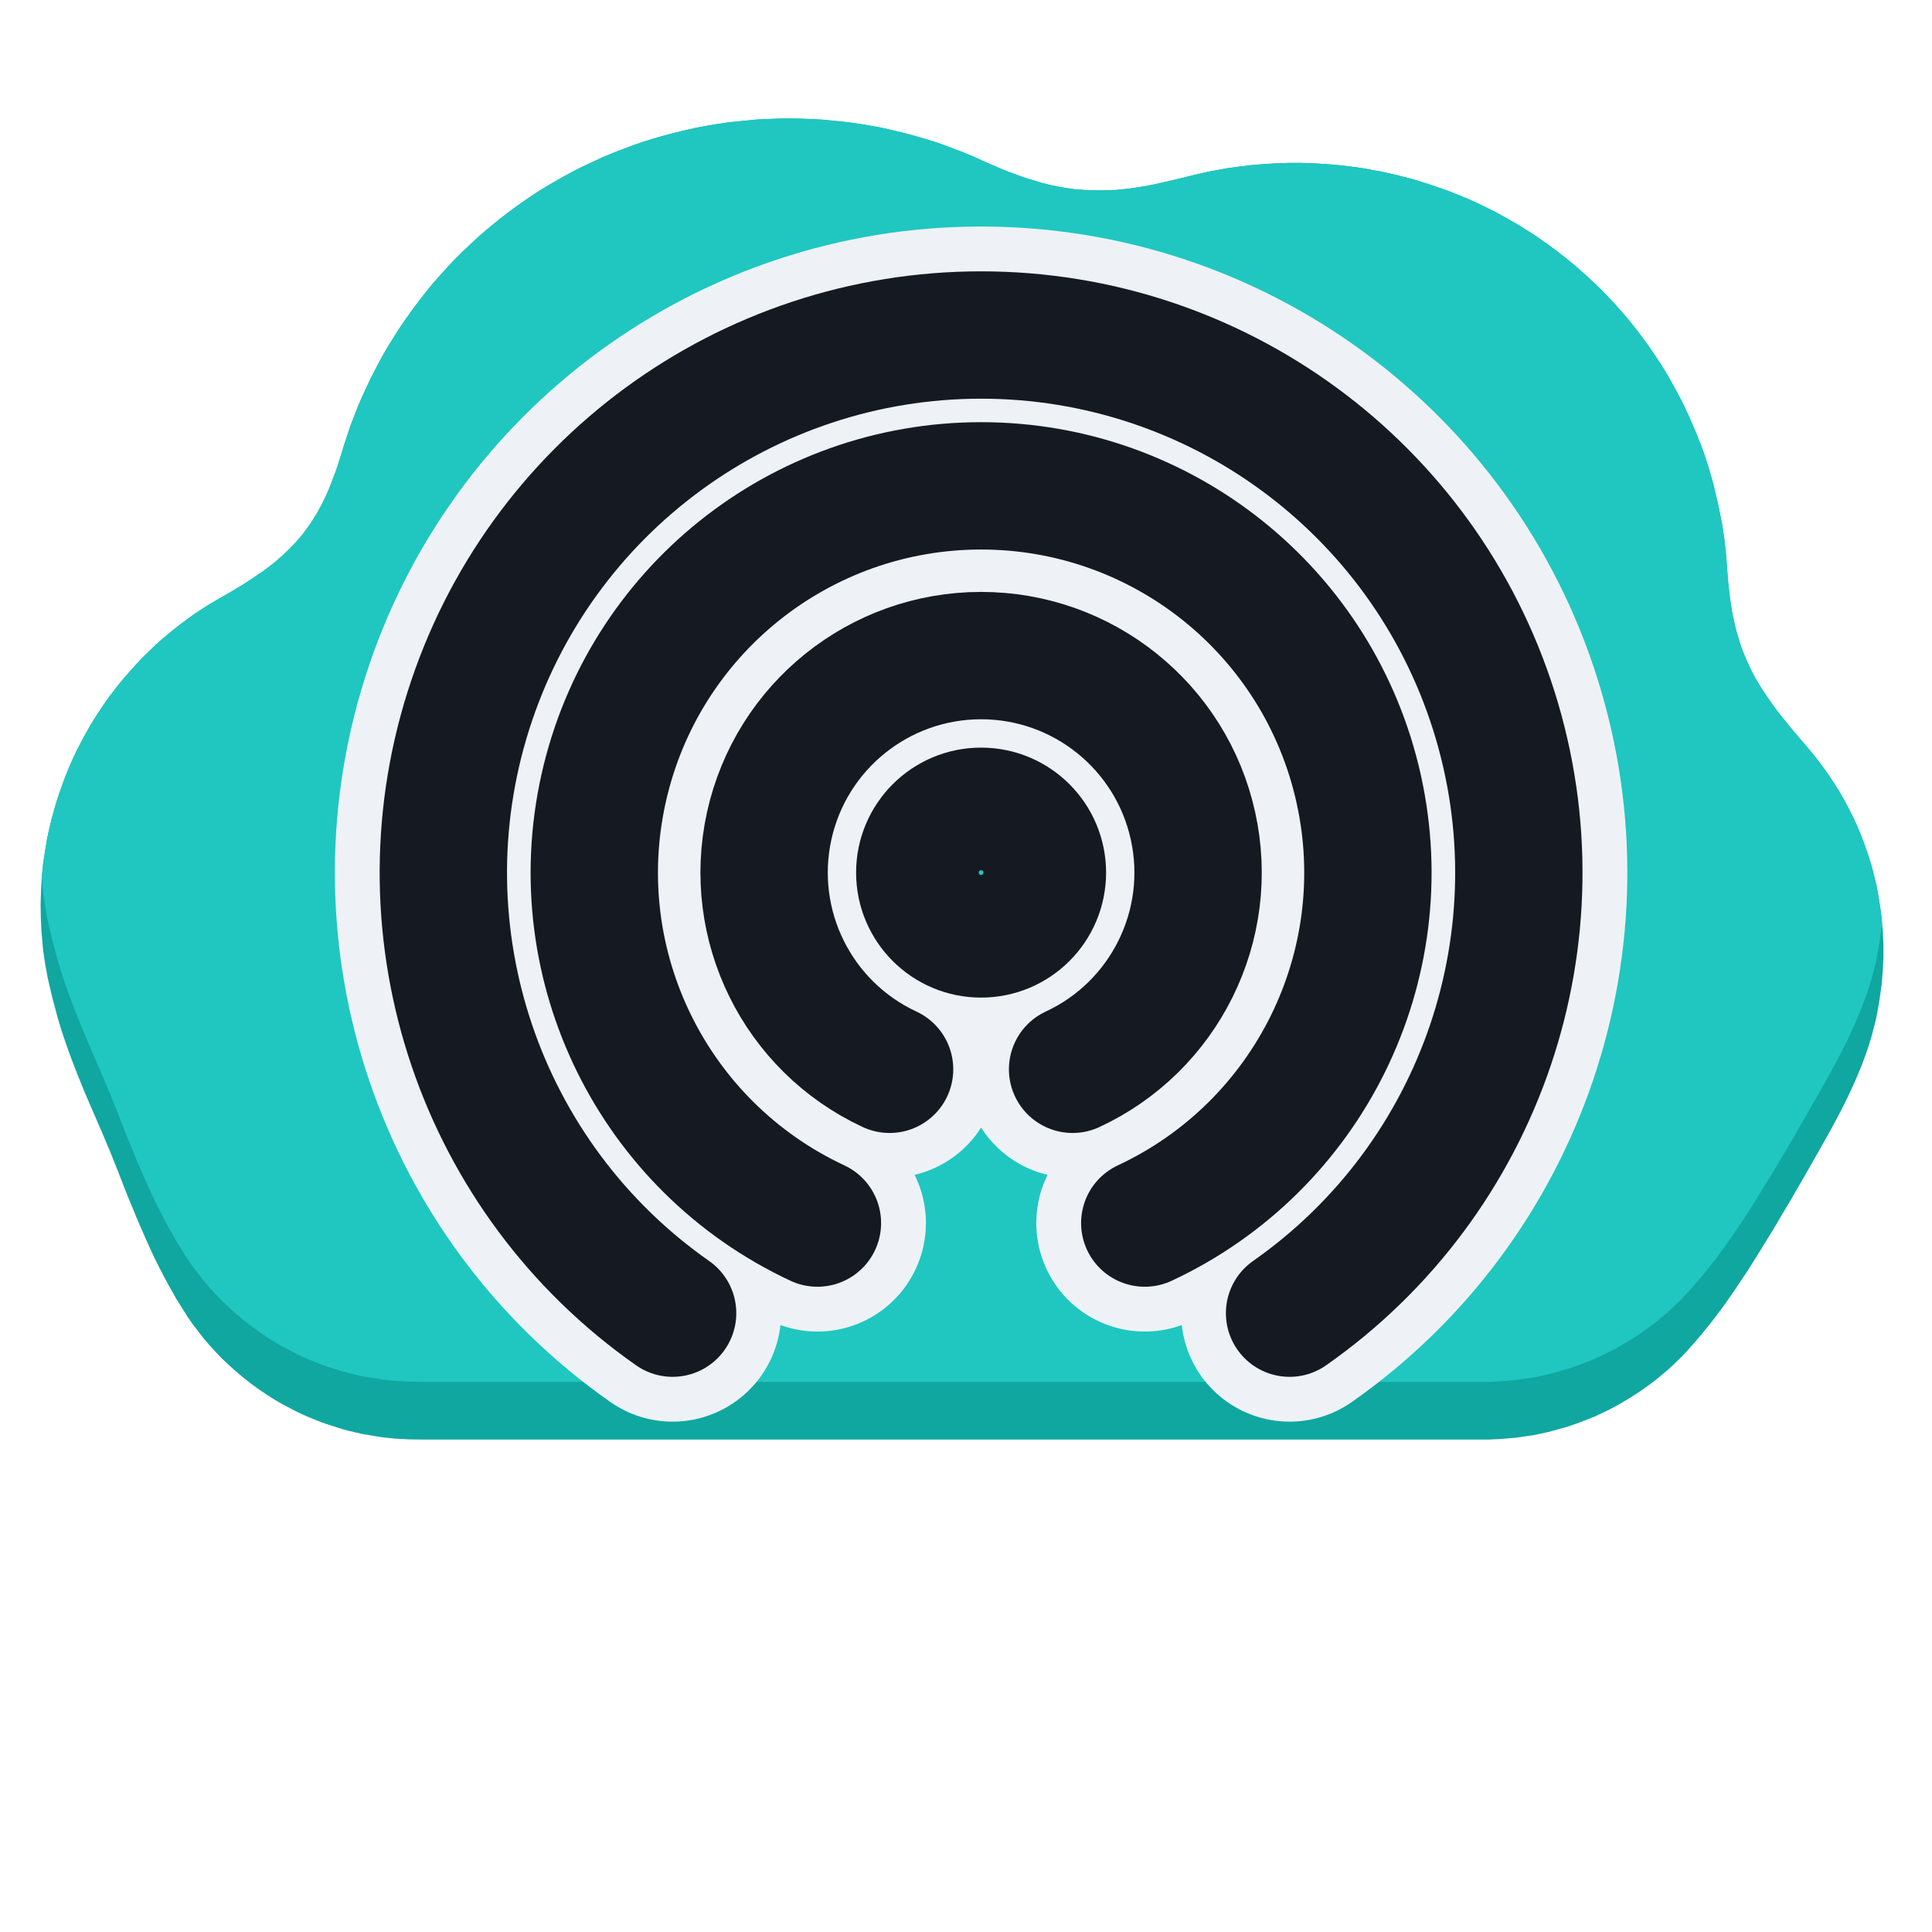
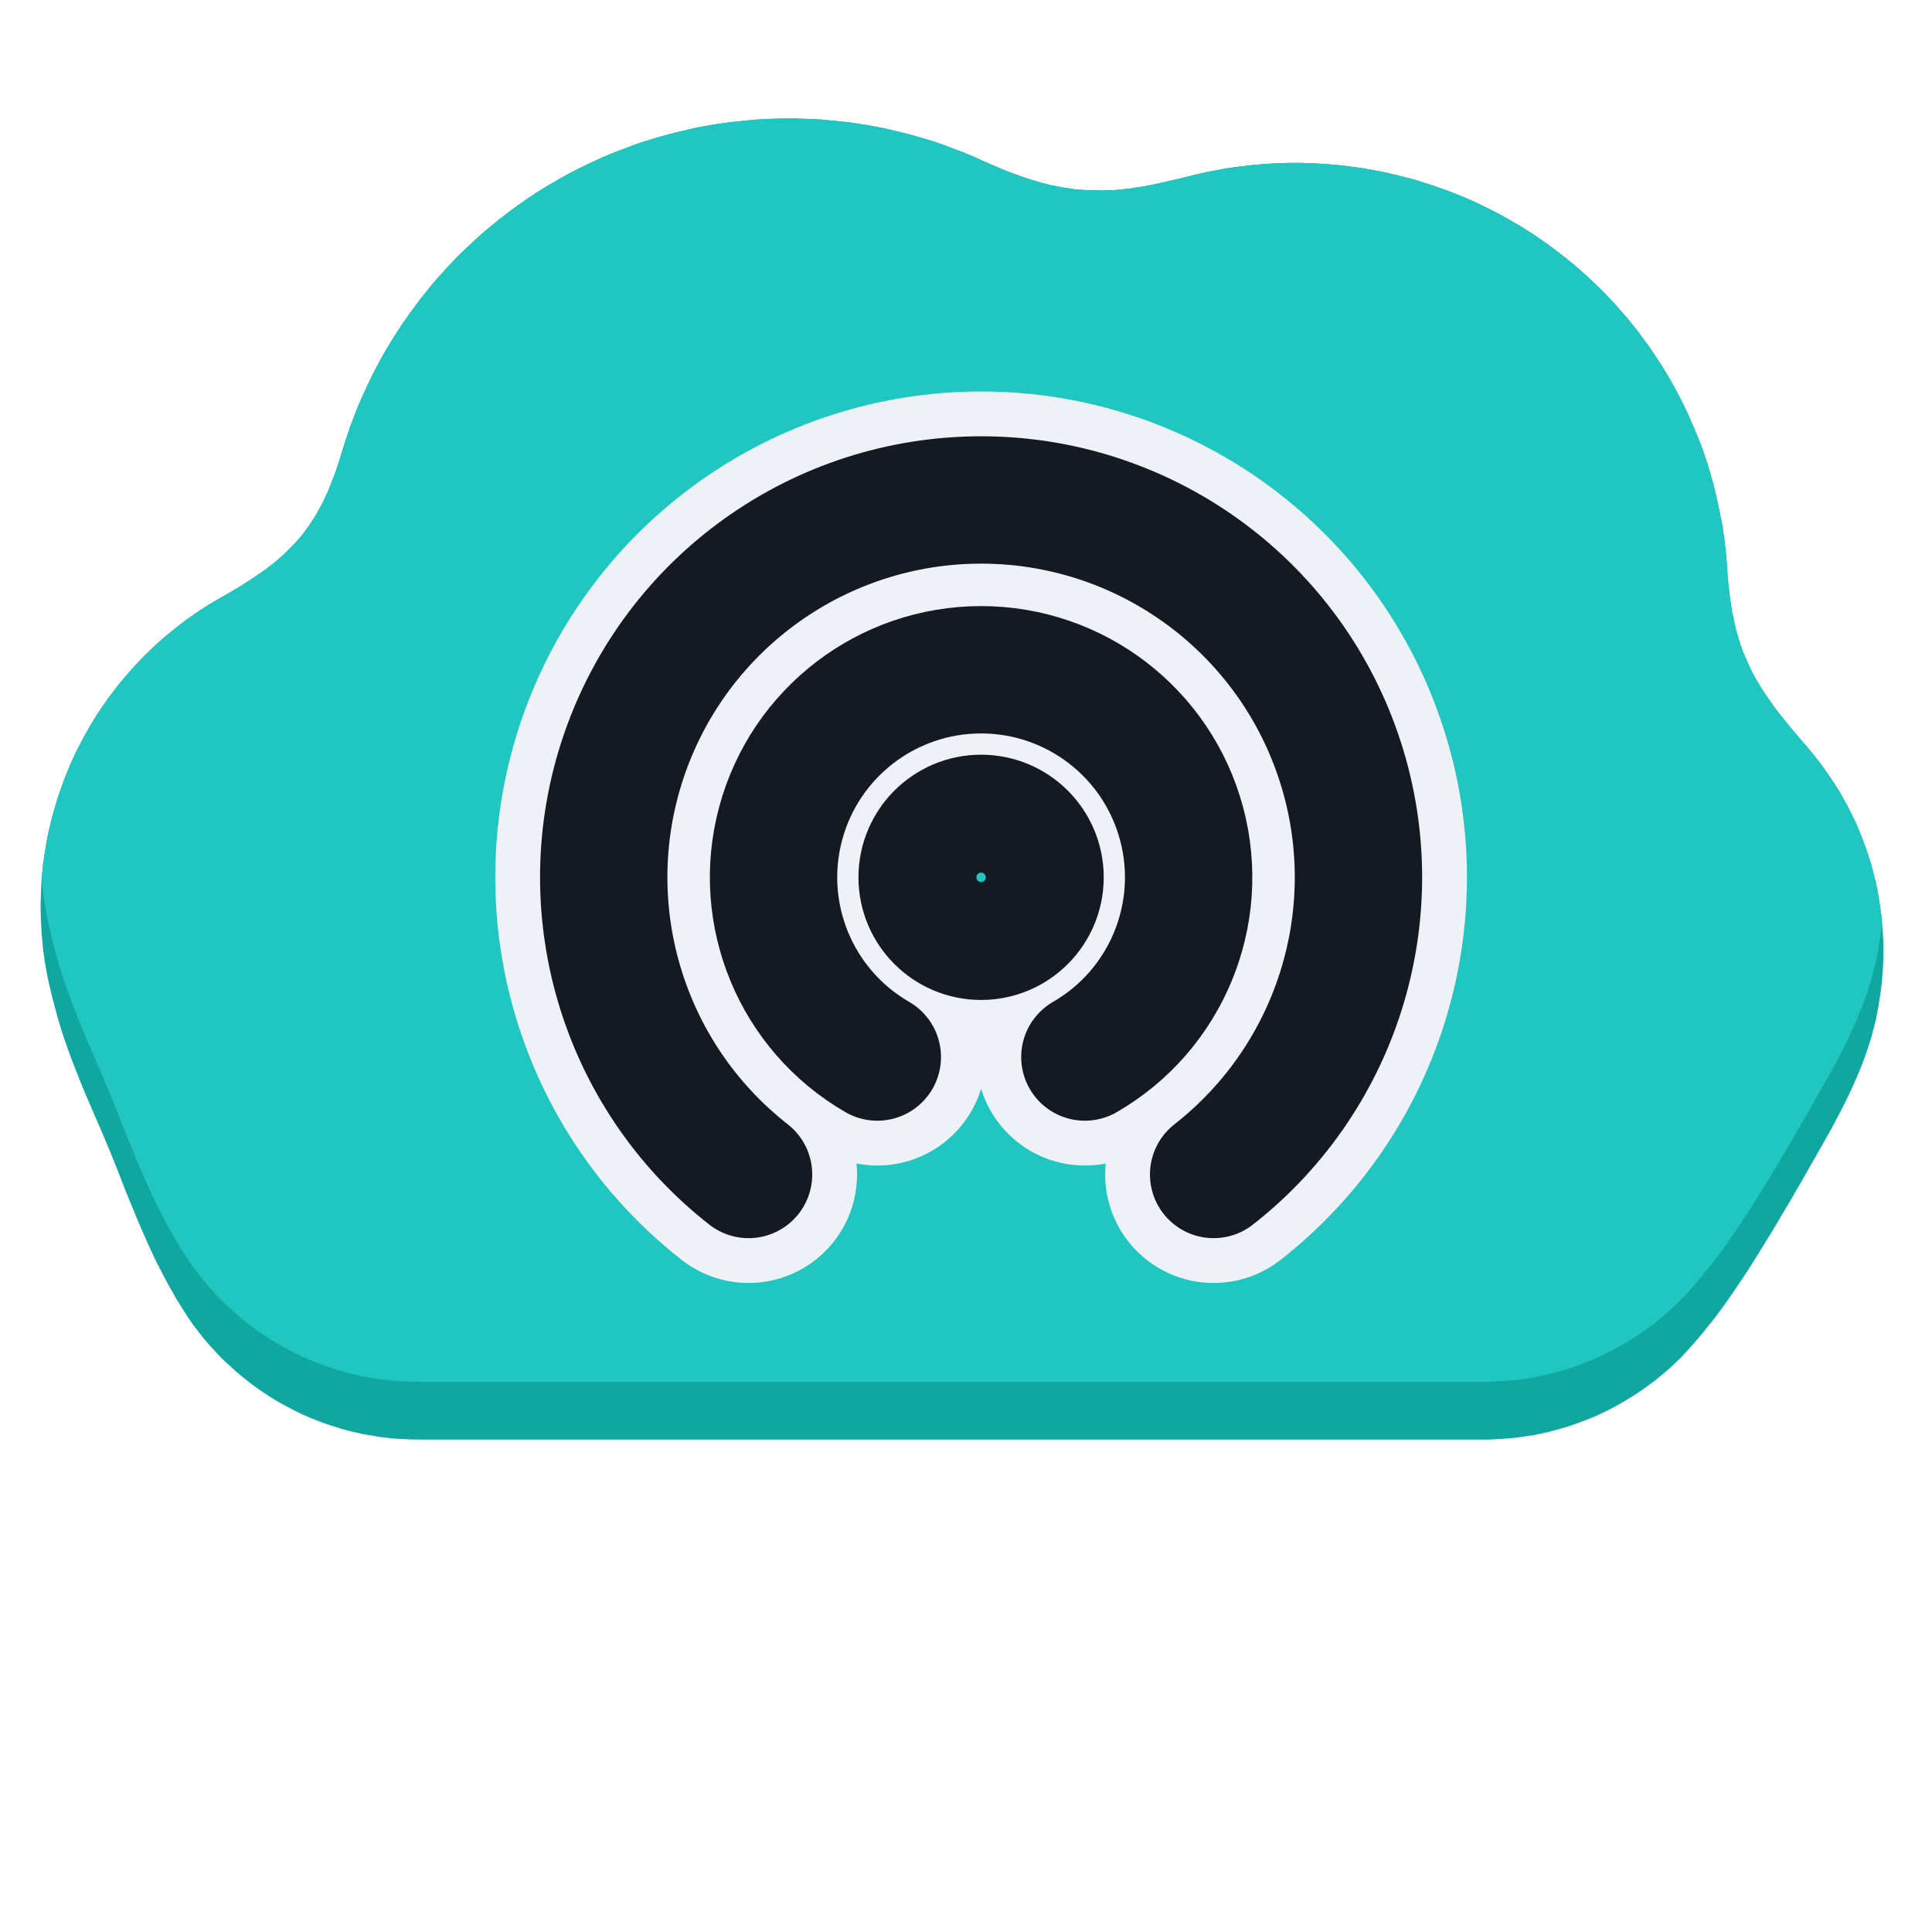
<svg xmlns="http://www.w3.org/2000/svg" viewBox="0 0 1024 1024">
  <g transform="translate(512 512) scale(1.1768) translate(-541.8 -636.7)">
    <defs>
      <clipPath id="cb">
        <path d="M126.0 592.2 L125.5 597.0 L125.2 603.0 L125.0 609.0 L125.1 615.0 L125.4 621.0 L125.9 627.0 L126.2 630.0 L127.1 636.0 L128.2 642.0 L129.0 645.5 L130.3 651.0 L131.9 657.0 L132.7 660.0 L134.5 666.0 L135.5 669.0 L137.6 675.0 L138.7 678.0 L141.0 684.0 L142.2 687.0 L144.0 691.5 L145.9 696.0 L147.2 699.0 L149.8 705.0 L151.1 708.0 L153.0 712.4 L154.9 717.0 L156.2 720.0 L158.6 726.0 L159.8 729.0 L162.0 734.7 L163.3 738.0 L165.0 742.2 L167.0 747.0 L168.2 750.0 L170.8 756.0 L172.1 759.0 L174.0 763.2 L176.2 768.0 L177.7 771.0 L180.0 775.5 L182.4 780.0 L184.1 783.0 L186.0 786.4 L189.0 791.2 L191.4 795.0 L193.5 798.0 L195.8 801.0 L198.1 804.0 L201.0 807.4 L204.0 810.7 L207.0 813.8 L210.0 816.6 L213.0 819.3 L216.2 822.0 L220.0 825.0 L224.2 828.0 L228.0 830.5 L231.0 832.4 L234.0 834.1 L239.5 837.0 L243.0 838.7 L246.0 840.0 L252.0 842.4 L255.0 843.4 L261.0 845.3 L264.0 846.1 L270.0 847.5 L276.0 848.5 L279.2 849.0 L285.0 849.6 L291.0 849.9 L297.0 850.0 L303.0 850.0 L309.0 850.0 L315.0 850.0 L321.0 850.0 L327.0 850.0 L333.0 850.0 L339.0 850.0 L345.0 850.0 L351.0 850.0 L357.0 850.0 L363.0 850.0 L369.0 850.0 L375.0 850.0 L381.0 850.0 L387.0 850.0 L393.0 850.0 L399.0 850.0 L405.0 850.0 L411.0 850.0 L417.0 850.0 L423.0 850.0 L429.0 850.0 L435.0 850.0 L441.0 850.0 L447.0 850.0 L453.0 850.0 L459.0 850.0 L465.0 850.0 L471.0 850.0 L477.0 850.0 L483.0 850.0 L489.0 850.0 L495.0 850.0 L501.0 850.0 L507.0 850.0 L513.0 850.0 L519.0 850.0 L525.0 850.0 L531.0 850.0 L537.0 850.0 L543.0 850.0 L549.0 850.0 L555.0 850.0 L561.0 850.0 L567.0 850.0 L573.0 850.0 L579.0 850.0 L585.0 850.0 L591.0 850.0 L597.0 850.0 L603.0 850.0 L609.0 850.0 L615.0 850.0 L621.0 850.0 L627.0 850.0 L633.0 850.0 L639.0 850.0 L645.0 850.0 L651.0 850.0 L657.0 850.0 L663.0 850.0 L669.0 850.0 L675.0 850.0 L681.0 850.0 L687.0 850.0 L693.0 850.0 L699.0 850.0 L705.0 850.0 L711.0 850.0 L717.0 850.0 L723.0 850.0 L729.0 850.0 L735.0 850.0 L741.0 850.0 L747.0 850.0 L753.0 850.0 L759.0 850.0 L765.0 850.0 L771.0 850.0 L777.0 850.0 L783.0 849.7 L789.0 849.2 L792.0 848.8 L798.0 847.9 L804.0 846.6 L807.0 845.8 L813.0 844.1 L816.2 843.0 L822.0 840.8 L825.0 839.6 L830.5 837.0 L834.0 835.2 L837.0 833.5 L841.2 831.0 L845.8 828.0 L849.0 825.7 L852.0 823.5 L855.0 821.0 L858.0 818.5 L861.0 815.7 L864.0 812.8 L867.0 809.6 L870.0 806.2 L873.0 802.7 L876.0 799.0 L879.0 795.2 L881.4 792.0 L883.6 789.0 L885.7 786.0 L888.0 782.7 L891.0 778.2 L893.8 774.0 L895.7 771.0 L897.6 768.0 L900.0 764.1 L903.0 759.2 L905.0 756.0 L906.8 753.0 L909.0 749.2 L912.0 744.2 L913.9 741.0 L915.6 738.0 L918.0 733.9 L920.8 729.0 L922.5 726.0 L924.2 723.0 L927.0 718.1 L929.3 714.0 L931.0 711.0 L933.0 707.3 L935.8 702.0 L937.3 699.0 L939.0 695.6 L941.6 690.0 L942.9 687.0 L945.0 682.0 L946.5 678.0 L948.0 673.7 L949.5 669.0 L951.0 663.2 L951.8 660.0 L952.9 654.0 L953.8 648.0 L954.2 645.0 L954.7 639.0 L955.0 633.0 L955.0 627.0 L954.7 621.0 L954.2 615.0 L953.8 612.0 L952.9 606.0 L951.8 600.0 L951.0 596.8 L949.5 591.0 L948.0 586.3 L946.5 582.0 L945.0 578.0 L942.9 573.0 L941.5 570.0 L939.0 565.0 L936.8 561.0 L935.1 558.0 L933.0 554.7 L930.0 550.2 L927.0 546.0 L924.0 542.1 L921.0 538.5 L918.0 535.0 L915.0 531.5 L912.1 528.0 L909.7 525.0 L907.3 522.0 L905.1 519.0 L903.0 516.0 L900.0 511.5 L897.3 507.0 L895.7 504.0 L894.0 500.4 L891.7 495.0 L890.6 492.0 L888.8 486.0 L888.0 482.7 L886.8 477.0 L885.9 471.0 L885.2 465.0 L884.9 462.0 L884.5 456.0 L884.0 450.0 L883.3 444.0 L882.4 438.0 L881.8 435.0 L880.6 429.0 L879.2 423.0 L878.5 420.0 L876.8 414.0 L875.9 411.0 L873.9 405.0 L872.8 402.0 L870.4 396.0 L869.1 393.0 L867.0 388.2 L865.0 384.0 L863.5 381.0 L861.0 376.3 L858.6 372.0 L856.8 369.0 L855.0 366.0 L852.0 361.5 L849.0 357.1 L846.7 354.0 L844.5 351.0 L842.1 348.0 L839.7 345.0 L837.0 341.9 L834.0 338.5 L831.0 335.3 L828.0 332.2 L825.0 329.3 L822.0 326.5 L819.0 323.8 L815.8 321.0 L812.1 318.0 L808.3 315.0 L804.3 312.0 L801.0 309.7 L798.0 307.6 L795.0 305.7 L790.7 303.0 L786.0 300.3 L783.0 298.6 L780.0 297.0 L774.0 294.0 L771.0 292.6 L767.4 291.0 L762.0 288.8 L759.0 287.6 L753.0 285.5 L750.0 284.5 L744.0 282.6 L741.0 281.8 L735.0 280.3 L729.3 279.0 L726.0 278.4 L720.0 277.3 L714.0 276.5 L709.7 276.0 L705.0 275.6 L699.0 275.2 L693.0 275.0 L687.0 275.0 L681.0 275.2 L675.0 275.6 L670.3 276.0 L666.0 276.5 L660.0 277.3 L654.0 278.4 L650.7 279.0 L645.0 280.3 L639.0 281.8 L636.0 282.5 L630.0 283.9 L624.9 285.0 L621.0 285.7 L615.0 286.6 L609.0 287.2 L603.0 287.4 L597.0 287.3 L591.0 286.9 L585.0 286.0 L580.0 285.0 L576.0 284.0 L570.0 282.2 L567.0 281.2 L561.0 279.0 L558.0 277.8 L553.8 276.0 L549.0 273.9 L546.0 272.5 L540.0 270.0 L537.0 268.9 L532.0 267.0 L528.0 265.6 L522.8 264.0 L519.0 262.9 L513.0 261.3 L510.0 260.6 L504.0 259.2 L498.0 258.1 L495.0 257.6 L489.0 256.7 L483.0 256.1 L477.0 255.5 L471.0 255.2 L465.0 255.0 L459.0 255.0 L453.0 255.2 L447.0 255.5 L441.0 256.1 L435.0 256.7 L429.0 257.6 L426.0 258.1 L420.0 259.2 L414.0 260.6 L411.0 261.3 L405.0 262.9 L401.2 264.0 L396.0 265.6 L392.0 267.0 L387.0 268.9 L384.0 270.0 L378.0 272.5 L375.0 273.9 L370.5 276.0 L366.0 278.2 L363.0 279.8 L359.0 282.0 L354.0 284.9 L351.0 286.7 L348.0 288.6 L344.4 291.0 L340.1 294.0 L336.0 297.0 L332.1 300.0 L328.4 303.0 L324.8 306.0 L321.4 309.0 L318.2 312.0 L315.0 315.0 L312.0 318.0 L309.1 321.0 L306.4 324.0 L303.7 327.0 L301.1 330.0 L298.7 333.0 L296.3 336.0 L291.8 342.0 L289.7 345.0 L287.6 348.0 L285.0 352.0 L282.0 356.8 L280.1 360.0 L278.4 363.0 L276.0 367.5 L273.7 372.0 L272.3 375.0 L270.0 379.9 L268.2 384.0 L267.0 387.1 L264.7 393.0 L263.7 396.0 L261.7 402.0 L260.8 405.0 L258.9 411.0 L257.9 414.0 L255.6 420.0 L254.4 423.0 L252.0 428.1 L249.9 432.0 L248.1 435.0 L246.0 438.2 L243.0 442.3 L240.0 445.8 L237.0 448.9 L234.0 451.8 L231.0 454.4 L228.0 456.8 L225.0 459.0 L220.6 462.0 L216.0 465.0 L213.0 466.8 L210.0 468.6 L205.8 471.0 L201.0 473.8 L198.0 475.7 L195.0 477.7 L191.7 480.0 L187.7 483.0 L183.9 486.0 L180.3 489.0 L177.0 491.9 L174.0 494.8 L171.0 497.7 L168.0 500.9 L165.2 504.0 L162.6 507.0 L160.1 510.0 L157.8 513.0 L155.5 516.0 L153.0 519.6 L150.0 524.1 L147.6 528.0 L145.9 531.0 L144.0 534.4 L141.1 540.0 L139.7 543.0 L138.0 546.8 L135.9 552.0 L134.8 555.0 L132.7 561.0 L131.8 564.0 L130.1 570.0 L129.0 574.5 L128.0 579.0 L127.0 585.0 L126.1 591.0Z" />
      </clipPath>
    </defs>
    <path d="M126.0 592.2 L125.5 597.0 L125.2 603.0 L125.0 609.0 L125.1 615.0 L125.4 621.0 L125.9 627.0 L126.2 630.0 L127.1 636.0 L128.2 642.0 L129.0 645.5 L130.3 651.0 L131.9 657.0 L132.7 660.0 L134.5 666.0 L135.5 669.0 L137.6 675.0 L138.7 678.0 L141.0 684.0 L142.2 687.0 L144.0 691.5 L145.9 696.0 L147.2 699.0 L149.8 705.0 L151.1 708.0 L153.0 712.4 L154.9 717.0 L156.2 720.0 L158.6 726.0 L159.8 729.0 L162.0 734.7 L163.3 738.0 L165.0 742.2 L167.0 747.0 L168.2 750.0 L170.8 756.0 L172.1 759.0 L174.0 763.2 L176.2 768.0 L177.7 771.0 L180.0 775.5 L182.4 780.0 L184.1 783.0 L186.0 786.4 L189.0 791.2 L191.4 795.0 L193.5 798.0 L195.8 801.0 L198.1 804.0 L201.0 807.4 L204.0 810.7 L207.0 813.8 L210.0 816.6 L213.0 819.3 L216.2 822.0 L220.0 825.0 L224.2 828.0 L228.0 830.5 L231.0 832.4 L234.0 834.1 L239.5 837.0 L243.0 838.7 L246.0 840.0 L252.0 842.4 L255.0 843.4 L261.0 845.3 L264.0 846.1 L270.0 847.5 L276.0 848.5 L279.2 849.0 L285.0 849.6 L291.0 849.9 L297.0 850.0 L303.0 850.0 L309.0 850.0 L315.0 850.0 L321.0 850.0 L327.0 850.0 L333.0 850.0 L339.0 850.0 L345.0 850.0 L351.0 850.0 L357.0 850.0 L363.0 850.0 L369.0 850.0 L375.0 850.0 L381.0 850.0 L387.0 850.0 L393.0 850.0 L399.0 850.0 L405.0 850.0 L411.0 850.0 L417.0 850.0 L423.0 850.0 L429.0 850.0 L435.0 850.0 L441.0 850.0 L447.0 850.0 L453.0 850.0 L459.0 850.0 L465.0 850.0 L471.0 850.0 L477.0 850.0 L483.0 850.0 L489.0 850.0 L495.0 850.0 L501.0 850.0 L507.0 850.0 L513.0 850.0 L519.0 850.0 L525.0 850.0 L531.0 850.0 L537.0 850.0 L543.0 850.0 L549.0 850.0 L555.0 850.0 L561.0 850.0 L567.0 850.0 L573.0 850.0 L579.0 850.0 L585.0 850.0 L591.0 850.0 L597.0 850.0 L603.0 850.0 L609.0 850.0 L615.0 850.0 L621.0 850.0 L627.0 850.0 L633.0 850.0 L639.0 850.0 L645.0 850.0 L651.0 850.0 L657.0 850.0 L663.0 850.0 L669.0 850.0 L675.0 850.0 L681.0 850.0 L687.0 850.0 L693.0 850.0 L699.0 850.0 L705.0 850.0 L711.0 850.0 L717.0 850.0 L723.0 850.0 L729.0 850.0 L735.0 850.0 L741.0 850.0 L747.0 850.0 L753.0 850.0 L759.0 850.0 L765.0 850.0 L771.0 850.0 L777.0 850.0 L783.0 849.7 L789.0 849.2 L792.0 848.8 L798.0 847.9 L804.0 846.6 L807.0 845.8 L813.0 844.1 L816.2 843.0 L822.0 840.8 L825.0 839.6 L830.5 837.0 L834.0 835.2 L837.0 833.5 L841.2 831.0 L845.8 828.0 L849.0 825.7 L852.0 823.5 L855.0 821.0 L858.0 818.5 L861.0 815.7 L864.0 812.8 L867.0 809.6 L870.0 806.2 L873.0 802.7 L876.0 799.0 L879.0 795.2 L881.4 792.0 L883.6 789.0 L885.7 786.0 L888.0 782.7 L891.0 778.2 L893.8 774.0 L895.7 771.0 L897.6 768.0 L900.0 764.1 L903.0 759.2 L905.0 756.0 L906.8 753.0 L909.0 749.2 L912.0 744.2 L913.9 741.0 L915.6 738.0 L918.0 733.9 L920.8 729.0 L922.5 726.0 L924.2 723.0 L927.0 718.1 L929.3 714.0 L931.0 711.0 L933.0 707.3 L935.8 702.0 L937.3 699.0 L939.0 695.6 L941.6 690.0 L942.9 687.0 L945.0 682.0 L946.5 678.0 L948.0 673.7 L949.5 669.0 L951.0 663.2 L951.8 660.0 L952.9 654.0 L953.8 648.0 L954.2 645.0 L954.7 639.0 L955.0 633.0 L955.0 627.0 L954.7 621.0 L954.2 615.0 L953.8 612.0 L952.9 606.0 L951.8 600.0 L951.0 596.8 L949.5 591.0 L948.0 586.3 L946.5 582.0 L945.0 578.0 L942.9 573.0 L941.5 570.0 L939.0 565.0 L936.8 561.0 L935.1 558.0 L933.0 554.7 L930.0 550.2 L927.0 546.0 L924.0 542.1 L921.0 538.5 L918.0 535.0 L915.0 531.5 L912.1 528.0 L909.7 525.0 L907.3 522.0 L905.1 519.0 L903.0 516.0 L900.0 511.5 L897.3 507.0 L895.7 504.0 L894.0 500.4 L891.7 495.0 L890.6 492.0 L888.8 486.0 L888.0 482.7 L886.8 477.0 L885.9 471.0 L885.2 465.0 L884.9 462.0 L884.5 456.0 L884.0 450.0 L883.3 444.0 L882.4 438.0 L881.8 435.0 L880.6 429.0 L879.2 423.0 L878.5 420.0 L876.8 414.0 L875.9 411.0 L873.9 405.0 L872.8 402.0 L870.4 396.0 L869.1 393.0 L867.0 388.2 L865.0 384.0 L863.5 381.0 L861.0 376.3 L858.6 372.0 L856.8 369.0 L855.0 366.0 L852.0 361.5 L849.0 357.1 L846.7 354.0 L844.5 351.0 L842.1 348.0 L839.7 345.0 L837.0 341.9 L834.0 338.5 L831.0 335.3 L828.0 332.2 L825.0 329.3 L822.0 326.5 L819.0 323.8 L815.8 321.0 L812.1 318.0 L808.3 315.0 L804.3 312.0 L801.0 309.7 L798.0 307.6 L795.0 305.7 L790.7 303.0 L786.0 300.3 L783.0 298.6 L780.0 297.0 L774.0 294.0 L771.0 292.6 L767.4 291.0 L762.0 288.8 L759.0 287.6 L753.0 285.5 L750.0 284.5 L744.0 282.6 L741.0 281.8 L735.0 280.3 L729.3 279.0 L726.0 278.4 L720.0 277.3 L714.0 276.5 L709.7 276.0 L705.0 275.6 L699.0 275.2 L693.0 275.0 L687.0 275.0 L681.0 275.2 L675.0 275.6 L670.3 276.0 L666.0 276.5 L660.0 277.3 L654.0 278.4 L650.7 279.0 L645.0 280.3 L639.0 281.8 L636.0 282.5 L630.0 283.9 L624.9 285.0 L621.0 285.7 L615.0 286.6 L609.0 287.2 L603.0 287.4 L597.0 287.3 L591.0 286.9 L585.0 286.0 L580.0 285.0 L576.0 284.0 L570.0 282.2 L567.0 281.2 L561.0 279.0 L558.0 277.8 L553.8 276.0 L549.0 273.9 L546.0 272.5 L540.0 270.0 L537.0 268.9 L532.0 267.0 L528.0 265.6 L522.8 264.0 L519.0 262.9 L513.0 261.3 L510.0 260.6 L504.0 259.2 L498.0 258.1 L495.0 257.6 L489.0 256.7 L483.0 256.1 L477.0 255.5 L471.0 255.2 L465.0 255.0 L459.0 255.0 L453.0 255.2 L447.0 255.5 L441.0 256.1 L435.0 256.7 L429.0 257.6 L426.0 258.1 L420.0 259.2 L414.0 260.6 L411.0 261.3 L405.0 262.9 L401.2 264.0 L396.0 265.6 L392.0 267.0 L387.0 268.9 L384.0 270.0 L378.0 272.5 L375.0 273.9 L370.5 276.0 L366.0 278.2 L363.0 279.8 L359.0 282.0 L354.0 284.9 L351.0 286.7 L348.0 288.6 L344.4 291.0 L340.1 294.0 L336.0 297.0 L332.1 300.0 L328.4 303.0 L324.8 306.0 L321.4 309.0 L318.2 312.0 L315.0 315.0 L312.0 318.0 L309.1 321.0 L306.4 324.0 L303.7 327.0 L301.1 330.0 L298.7 333.0 L296.3 336.0 L291.8 342.0 L289.7 345.0 L287.6 348.0 L285.0 352.0 L282.0 356.8 L280.1 360.0 L278.4 363.0 L276.0 367.5 L273.7 372.0 L272.3 375.0 L270.0 379.9 L268.2 384.0 L267.0 387.1 L264.7 393.0 L263.7 396.0 L261.7 402.0 L260.8 405.0 L258.9 411.0 L257.9 414.0 L255.6 420.0 L254.4 423.0 L252.0 428.1 L249.9 432.0 L248.1 435.0 L246.0 438.2 L243.0 442.3 L240.0 445.8 L237.0 448.9 L234.0 451.8 L231.0 454.4 L228.0 456.8 L225.0 459.0 L220.6 462.0 L216.0 465.0 L213.0 466.8 L210.0 468.6 L205.8 471.0 L201.0 473.8 L198.0 475.7 L195.0 477.7 L191.7 480.0 L187.7 483.0 L183.9 486.0 L180.3 489.0 L177.0 491.9 L174.0 494.8 L171.0 497.7 L168.0 500.9 L165.2 504.0 L162.6 507.0 L160.1 510.0 L157.8 513.0 L155.5 516.0 L153.0 519.6 L150.0 524.1 L147.6 528.0 L145.9 531.0 L144.0 534.4 L141.1 540.0 L139.7 543.0 L138.0 546.8 L135.9 552.0 L134.8 555.0 L132.7 561.0 L131.8 564.0 L130.1 570.0 L129.0 574.5 L128.0 579.0 L127.0 585.0 L126.1 591.0Z" fill="#10A7A1" />
    <g clip-path="url(#cb)">
      <path d="M126.0 592.2 L125.5 597.0 L125.2 603.0 L125.0 609.0 L125.1 615.0 L125.4 621.0 L125.9 627.0 L126.2 630.0 L127.1 636.0 L128.2 642.0 L129.0 645.5 L130.3 651.0 L131.9 657.0 L132.7 660.0 L134.5 666.0 L135.5 669.0 L137.6 675.0 L138.7 678.0 L141.0 684.0 L142.2 687.0 L144.0 691.5 L145.9 696.0 L147.2 699.0 L149.8 705.0 L151.1 708.0 L153.0 712.4 L154.9 717.0 L156.2 720.0 L158.6 726.0 L159.8 729.0 L162.0 734.7 L163.3 738.0 L165.0 742.2 L167.0 747.0 L168.2 750.0 L170.8 756.0 L172.1 759.0 L174.0 763.2 L176.2 768.0 L177.7 771.0 L180.0 775.5 L182.4 780.0 L184.1 783.0 L186.0 786.4 L189.0 791.2 L191.4 795.0 L193.5 798.0 L195.8 801.0 L198.1 804.0 L201.0 807.4 L204.0 810.7 L207.0 813.8 L210.0 816.6 L213.0 819.3 L216.2 822.0 L220.0 825.0 L224.2 828.0 L228.0 830.5 L231.0 832.4 L234.0 834.1 L239.5 837.0 L243.0 838.7 L246.0 840.0 L252.0 842.4 L255.0 843.4 L261.0 845.3 L264.0 846.1 L270.0 847.5 L276.0 848.5 L279.2 849.0 L285.0 849.6 L291.0 849.9 L297.0 850.0 L303.0 850.0 L309.0 850.0 L315.0 850.0 L321.0 850.0 L327.0 850.0 L333.0 850.0 L339.0 850.0 L345.0 850.0 L351.0 850.0 L357.0 850.0 L363.0 850.0 L369.0 850.0 L375.0 850.0 L381.0 850.0 L387.0 850.0 L393.0 850.0 L399.0 850.0 L405.0 850.0 L411.0 850.0 L417.0 850.0 L423.0 850.0 L429.0 850.0 L435.0 850.0 L441.0 850.0 L447.0 850.0 L453.0 850.0 L459.0 850.0 L465.0 850.0 L471.0 850.0 L477.0 850.0 L483.0 850.0 L489.0 850.0 L495.0 850.0 L501.0 850.0 L507.0 850.0 L513.0 850.0 L519.0 850.0 L525.0 850.0 L531.0 850.0 L537.0 850.0 L543.0 850.0 L549.0 850.0 L555.0 850.0 L561.0 850.0 L567.0 850.0 L573.0 850.0 L579.0 850.0 L585.0 850.0 L591.0 850.0 L597.0 850.0 L603.0 850.0 L609.0 850.0 L615.0 850.0 L621.0 850.0 L627.0 850.0 L633.0 850.0 L639.0 850.0 L645.0 850.0 L651.0 850.0 L657.0 850.0 L663.0 850.0 L669.0 850.0 L675.0 850.0 L681.0 850.0 L687.0 850.0 L693.0 850.0 L699.0 850.0 L705.0 850.0 L711.0 850.0 L717.0 850.0 L723.0 850.0 L729.0 850.0 L735.0 850.0 L741.0 850.0 L747.0 850.0 L753.0 850.0 L759.0 850.0 L765.0 850.0 L771.0 850.0 L777.0 850.0 L783.0 849.7 L789.0 849.2 L792.0 848.8 L798.0 847.9 L804.0 846.6 L807.0 845.8 L813.0 844.1 L816.2 843.0 L822.0 840.8 L825.0 839.6 L830.5 837.0 L834.0 835.2 L837.0 833.5 L841.2 831.0 L845.8 828.0 L849.0 825.7 L852.0 823.5 L855.0 821.0 L858.0 818.5 L861.0 815.7 L864.0 812.8 L867.0 809.6 L870.0 806.2 L873.0 802.7 L876.0 799.0 L879.0 795.2 L881.4 792.0 L883.6 789.0 L885.7 786.0 L888.0 782.7 L891.0 778.2 L893.8 774.0 L895.7 771.0 L897.6 768.0 L900.0 764.1 L903.0 759.2 L905.0 756.0 L906.8 753.0 L909.0 749.2 L912.0 744.2 L913.9 741.0 L915.6 738.0 L918.0 733.9 L920.8 729.0 L922.5 726.0 L924.2 723.0 L927.0 718.1 L929.3 714.0 L931.0 711.0 L933.0 707.3 L935.8 702.0 L937.3 699.0 L939.0 695.6 L941.6 690.0 L942.9 687.0 L945.0 682.0 L946.5 678.0 L948.0 673.7 L949.5 669.0 L951.0 663.2 L951.8 660.0 L952.9 654.0 L953.8 648.0 L954.2 645.0 L954.7 639.0 L955.0 633.0 L955.0 627.0 L954.7 621.0 L954.2 615.0 L953.8 612.0 L952.9 606.0 L951.8 600.0 L951.0 596.8 L949.5 591.0 L948.0 586.3 L946.5 582.0 L945.0 578.0 L942.9 573.0 L941.5 570.0 L939.0 565.0 L936.8 561.0 L935.1 558.0 L933.0 554.7 L930.0 550.2 L927.0 546.0 L924.0 542.1 L921.0 538.5 L918.0 535.0 L915.0 531.5 L912.1 528.0 L909.7 525.0 L907.3 522.0 L905.1 519.0 L903.0 516.0 L900.0 511.5 L897.3 507.0 L895.7 504.0 L894.0 500.4 L891.7 495.0 L890.6 492.0 L888.8 486.0 L888.0 482.7 L886.8 477.0 L885.9 471.0 L885.2 465.0 L884.9 462.0 L884.5 456.0 L884.0 450.0 L883.3 444.0 L882.4 438.0 L881.8 435.0 L880.6 429.0 L879.2 423.0 L878.5 420.0 L876.8 414.0 L875.9 411.0 L873.9 405.0 L872.8 402.0 L870.4 396.0 L869.1 393.0 L867.0 388.2 L865.0 384.0 L863.5 381.0 L861.0 376.3 L858.6 372.0 L856.8 369.0 L855.0 366.0 L852.0 361.5 L849.0 357.1 L846.7 354.0 L844.5 351.0 L842.1 348.0 L839.7 345.0 L837.0 341.9 L834.0 338.5 L831.0 335.3 L828.0 332.2 L825.0 329.3 L822.0 326.5 L819.0 323.8 L815.8 321.0 L812.1 318.0 L808.3 315.0 L804.3 312.0 L801.0 309.7 L798.0 307.6 L795.0 305.7 L790.7 303.0 L786.0 300.3 L783.0 298.6 L780.0 297.0 L774.0 294.0 L771.0 292.6 L767.4 291.0 L762.0 288.8 L759.0 287.6 L753.0 285.5 L750.0 284.5 L744.0 282.6 L741.0 281.8 L735.0 280.3 L729.3 279.0 L726.0 278.4 L720.0 277.3 L714.0 276.5 L709.7 276.0 L705.0 275.6 L699.0 275.2 L693.0 275.0 L687.0 275.0 L681.0 275.2 L675.0 275.6 L670.3 276.0 L666.0 276.5 L660.0 277.3 L654.0 278.4 L650.7 279.0 L645.0 280.3 L639.0 281.8 L636.0 282.5 L630.0 283.9 L624.9 285.0 L621.0 285.7 L615.0 286.6 L609.0 287.2 L603.0 287.4 L597.0 287.3 L591.0 286.9 L585.0 286.0 L580.0 285.0 L576.0 284.0 L570.0 282.2 L567.0 281.2 L561.0 279.0 L558.0 277.8 L553.8 276.0 L549.0 273.9 L546.0 272.5 L540.0 270.0 L537.0 268.9 L532.0 267.0 L528.0 265.6 L522.8 264.0 L519.0 262.9 L513.0 261.3 L510.0 260.6 L504.0 259.2 L498.0 258.1 L495.0 257.6 L489.0 256.7 L483.0 256.1 L477.0 255.5 L471.0 255.2 L465.0 255.0 L459.0 255.0 L453.0 255.2 L447.0 255.5 L441.0 256.1 L435.0 256.7 L429.0 257.6 L426.0 258.1 L420.0 259.2 L414.0 260.6 L411.0 261.3 L405.0 262.9 L401.2 264.0 L396.0 265.6 L392.0 267.0 L387.0 268.9 L384.0 270.0 L378.0 272.5 L375.0 273.9 L370.5 276.0 L366.0 278.2 L363.0 279.8 L359.0 282.0 L354.0 284.9 L351.0 286.7 L348.0 288.6 L344.4 291.0 L340.1 294.0 L336.0 297.0 L332.1 300.0 L328.4 303.0 L324.8 306.0 L321.4 309.0 L318.2 312.0 L315.0 315.0 L312.0 318.0 L309.1 321.0 L306.4 324.0 L303.7 327.0 L301.1 330.0 L298.7 333.0 L296.3 336.0 L291.8 342.0 L289.7 345.0 L287.6 348.0 L285.0 352.0 L282.0 356.8 L280.1 360.0 L278.4 363.0 L276.0 367.5 L273.7 372.0 L272.3 375.0 L270.0 379.9 L268.2 384.0 L267.0 387.1 L264.7 393.0 L263.7 396.0 L261.7 402.0 L260.8 405.0 L258.9 411.0 L257.9 414.0 L255.6 420.0 L254.4 423.0 L252.0 428.1 L249.9 432.0 L248.1 435.0 L246.0 438.2 L243.0 442.3 L240.0 445.8 L237.0 448.9 L234.0 451.8 L231.0 454.4 L228.0 456.8 L225.0 459.0 L220.6 462.0 L216.0 465.0 L213.0 466.8 L210.0 468.6 L205.8 471.0 L201.0 473.8 L198.0 475.7 L195.0 477.7 L191.7 480.0 L187.7 483.0 L183.9 486.0 L180.3 489.0 L177.0 491.9 L174.0 494.8 L171.0 497.7 L168.0 500.9 L165.2 504.0 L162.6 507.0 L160.1 510.0 L157.8 513.0 L155.5 516.0 L153.0 519.6 L150.0 524.1 L147.6 528.0 L145.9 531.0 L144.0 534.4 L141.1 540.0 L139.7 543.0 L138.0 546.8 L135.9 552.0 L134.8 555.0 L132.7 561.0 L131.8 564.0 L130.1 570.0 L129.0 574.5 L128.0 579.0 L127.0 585.0 L126.1 591.0Z" fill="#1FC7C0" transform="translate(0 -26)" />
    </g>
  </g>
  <g transform="translate(520 450) scale(25) translate(-12 -12)">
    <g fill="none" stroke="#EEF2F7" stroke-width="4.6" stroke-linecap="round" stroke-linejoin="round">
-       <circle cx="12" cy="12.5" r="1.3" />
-       <path d="M10.06 16.67 A4.6 4.6 0 1 1 13.94 16.67" />
-       <path d="M8.53 19.93 A8.2 8.2 0 1 1 15.47 19.93" />
-       <path d="M5.46 21.84 A11.4 11.4 0 1 1 18.54 21.84" />
+       <circle cx="12" cy="12.6" r="1.25" />
+       <path d="M9.80 16.41 A4.4 4.4 0 1 1 14.20 16.41" />
+       <path d="M7.07 18.90 A8.0 8.0 0 1 1 16.93 18.90" />
    </g>
    <g fill="none" stroke="#151A22" stroke-width="2.7" stroke-linecap="round" stroke-linejoin="round">
-       <circle cx="12" cy="12.5" r="1.3" />
-       <path d="M10.06 16.67 A4.6 4.6 0 1 1 13.94 16.67" />
-       <path d="M8.53 19.93 A8.2 8.2 0 1 1 15.47 19.93" />
-       <path d="M5.46 21.84 A11.4 11.4 0 1 1 18.54 21.84" />
+       <circle cx="12" cy="12.6" r="1.25" />
+       <path d="M9.80 16.41 A4.4 4.4 0 1 1 14.20 16.41" />
+       <path d="M7.07 18.90 A8.0 8.0 0 1 1 16.93 18.90" />
    </g>
  </g>
</svg>
